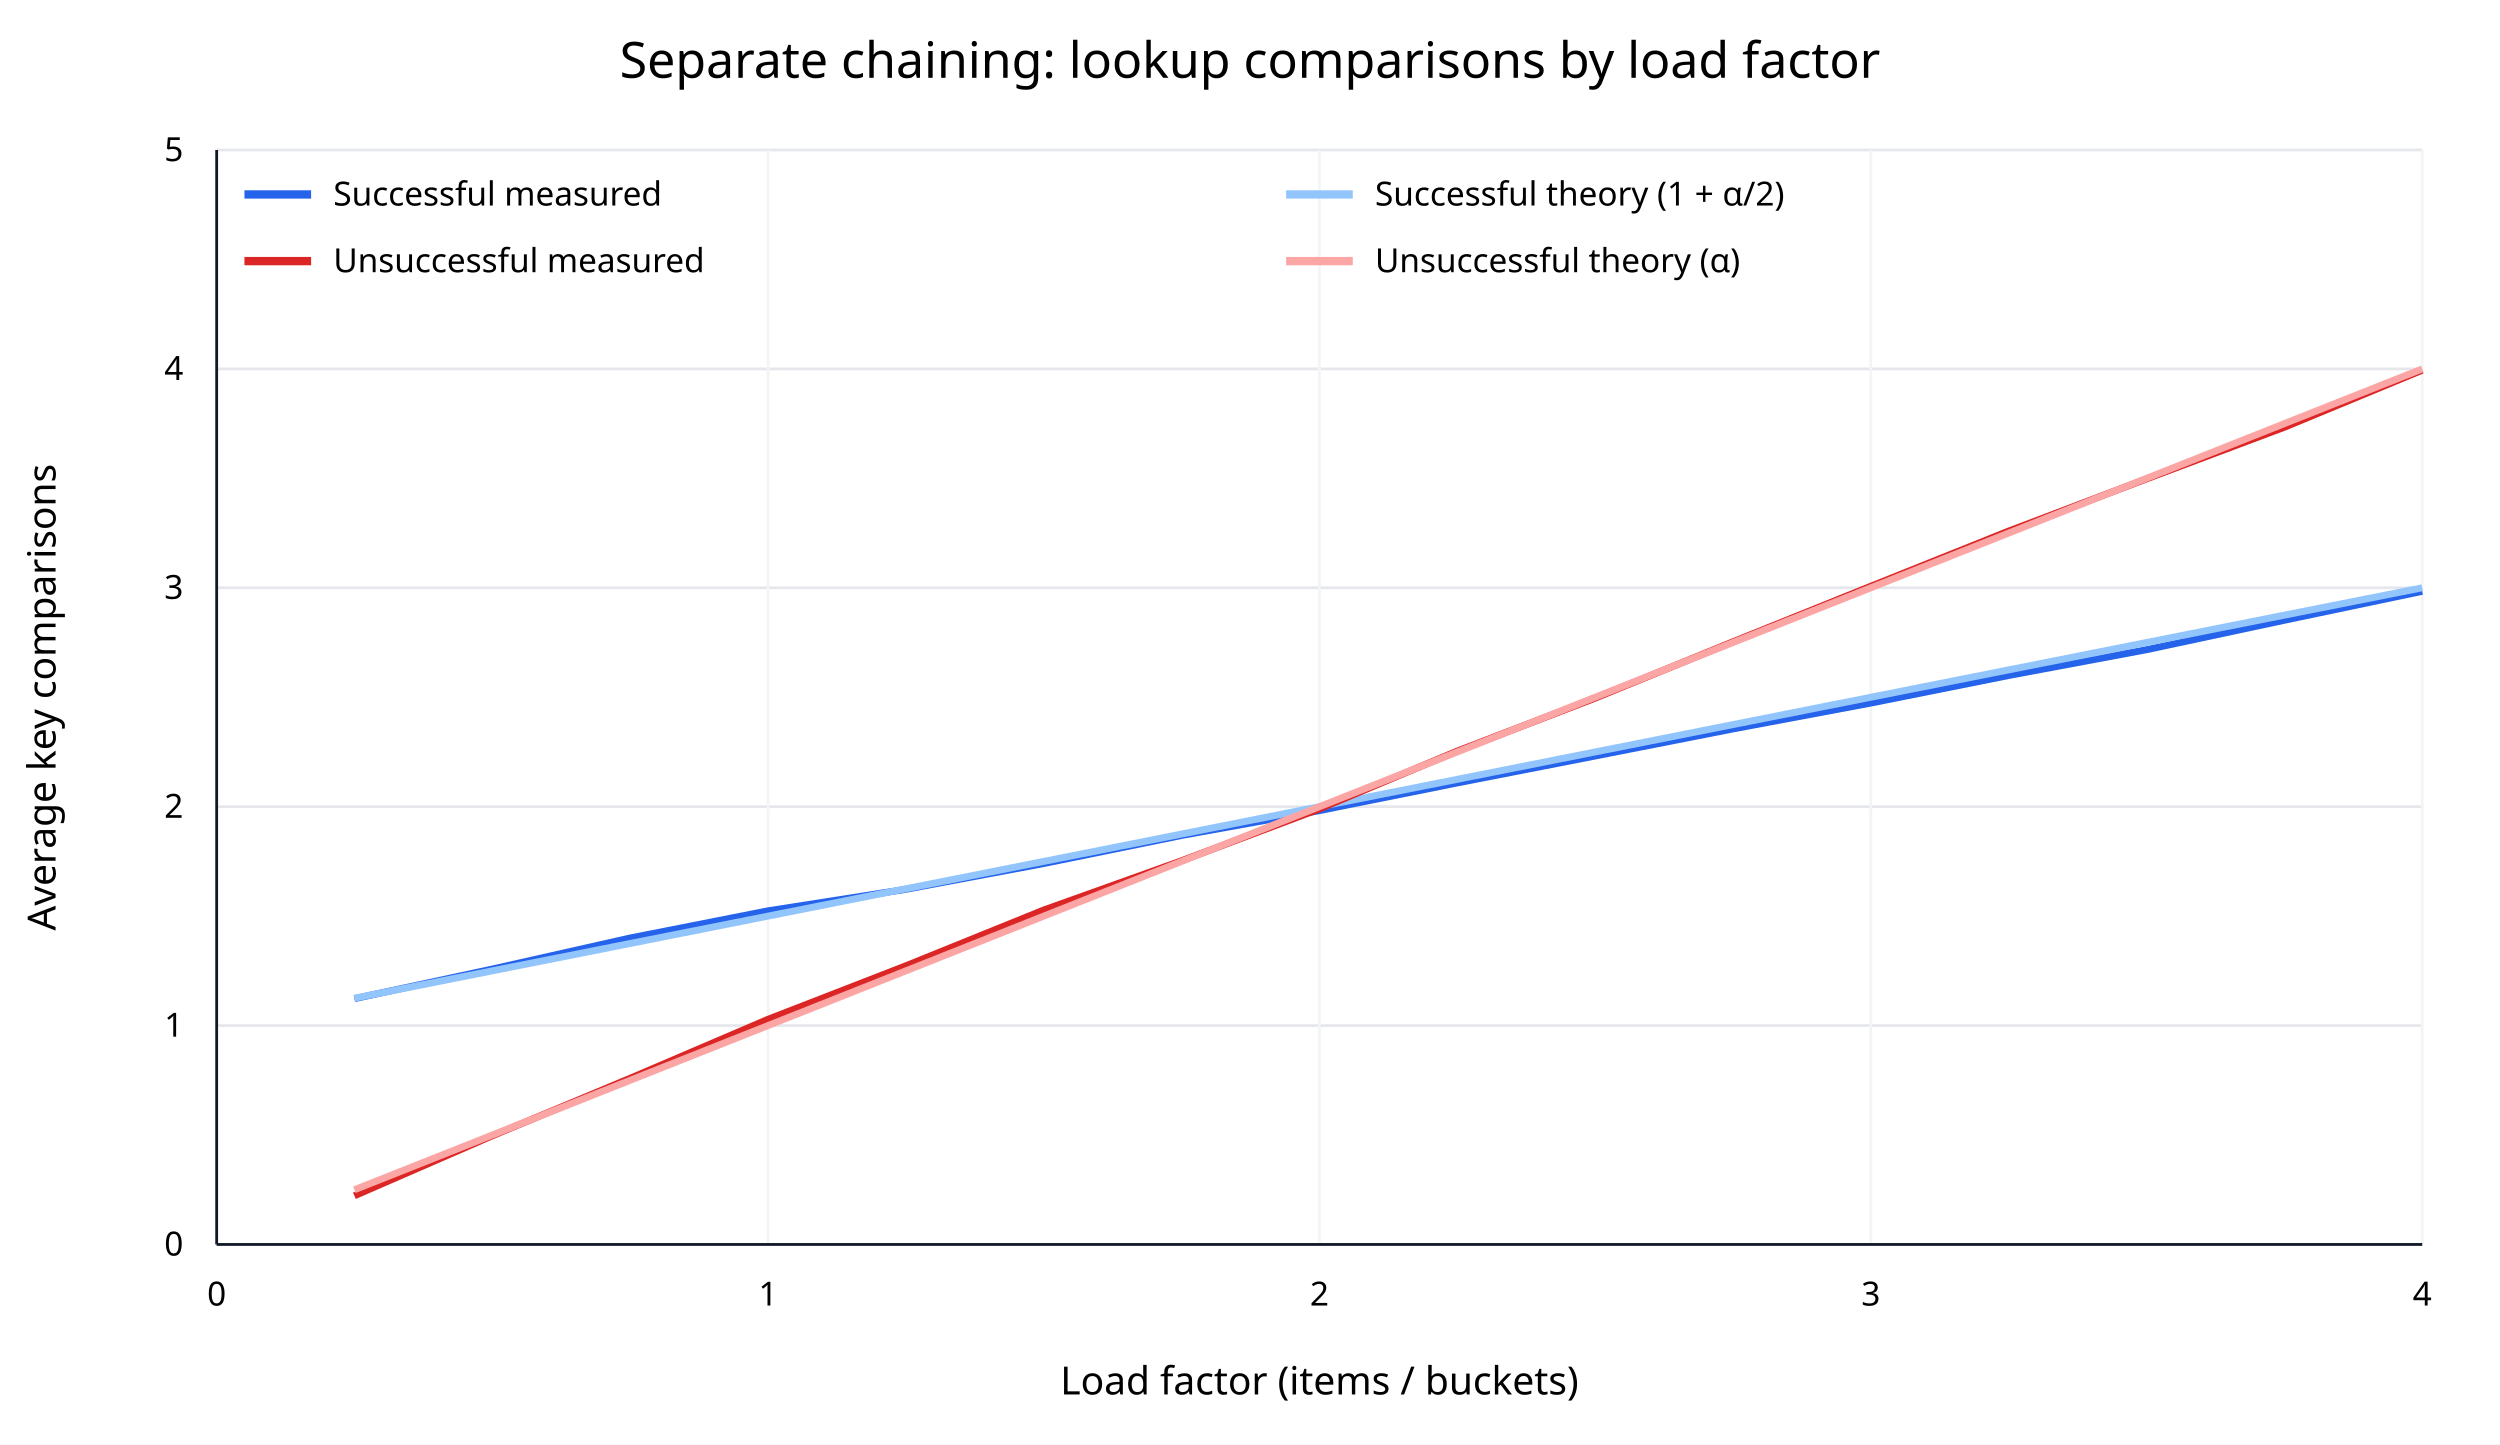
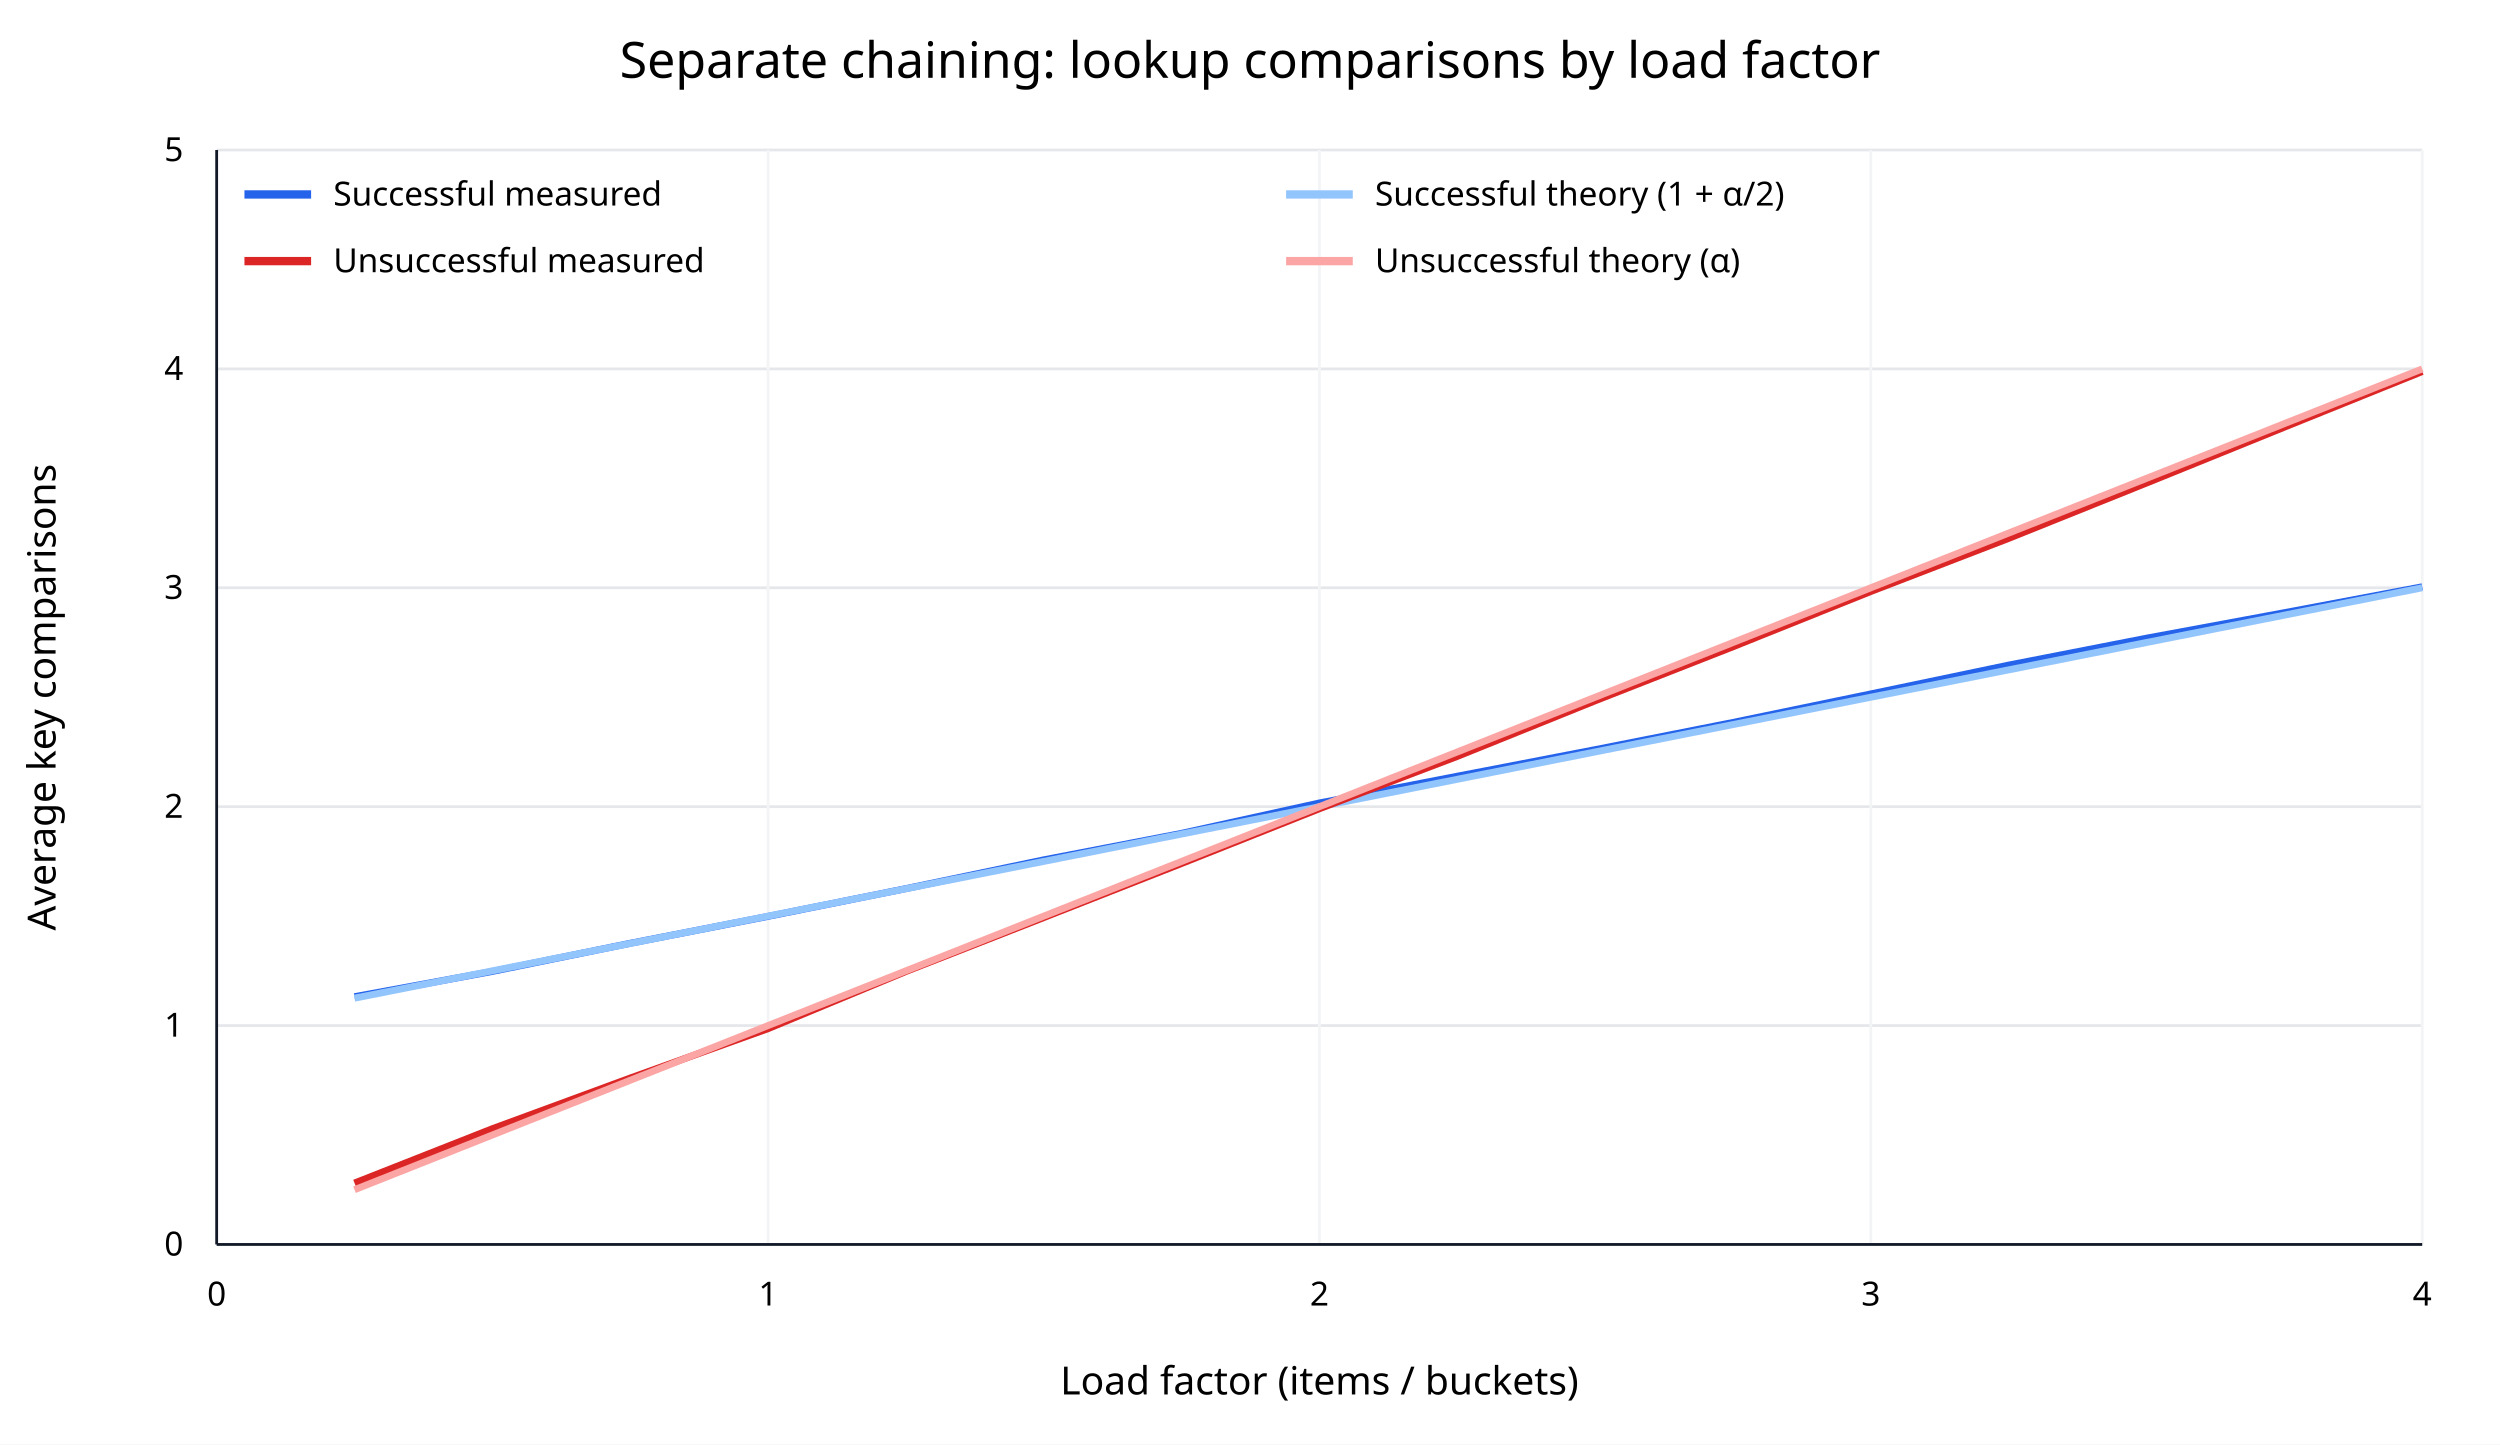
<svg xmlns="http://www.w3.org/2000/svg" width="900" height="520" viewBox="0 0 900 520">
  <rect width="100%" height="100%" fill="white" />
  <text x="450" y="28" text-anchor="middle" font-family="sans-serif" font-size="18">Separate chaining: lookup comparisons by load factor</text>
  <line x1="78" y1="448.00" x2="872" y2="448.00" stroke="#e5e7eb" />
  <text x="66" y="452.00" text-anchor="end" font-family="sans-serif" font-size="12">0</text>
  <line x1="78" y1="369.20" x2="872" y2="369.20" stroke="#e5e7eb" />
  <text x="66" y="373.20" text-anchor="end" font-family="sans-serif" font-size="12">1</text>
  <line x1="78" y1="290.40" x2="872" y2="290.40" stroke="#e5e7eb" />
  <text x="66" y="294.40" text-anchor="end" font-family="sans-serif" font-size="12">2</text>
  <line x1="78" y1="211.60" x2="872" y2="211.60" stroke="#e5e7eb" />
  <text x="66" y="215.60" text-anchor="end" font-family="sans-serif" font-size="12">3</text>
  <line x1="78" y1="132.80" x2="872" y2="132.80" stroke="#e5e7eb" />
  <text x="66" y="136.80" text-anchor="end" font-family="sans-serif" font-size="12">4</text>
  <line x1="78" y1="54.00" x2="872" y2="54.00" stroke="#e5e7eb" />
  <text x="66" y="58.00" text-anchor="end" font-family="sans-serif" font-size="12">5</text>
  <line x1="78.00" y1="54" x2="78.00" y2="448" stroke="#f3f4f6" />
  <text x="78.00" y="470" text-anchor="middle" font-family="sans-serif" font-size="12">0</text>
  <line x1="276.50" y1="54" x2="276.50" y2="448" stroke="#f3f4f6" />
  <text x="276.50" y="470" text-anchor="middle" font-family="sans-serif" font-size="12">1</text>
  <line x1="475.00" y1="54" x2="475.00" y2="448" stroke="#f3f4f6" />
  <text x="475.00" y="470" text-anchor="middle" font-family="sans-serif" font-size="12">2</text>
  <line x1="673.50" y1="54" x2="673.50" y2="448" stroke="#f3f4f6" />
  <text x="673.50" y="470" text-anchor="middle" font-family="sans-serif" font-size="12">3</text>
  <line x1="872.00" y1="54" x2="872.00" y2="448" stroke="#f3f4f6" />
  <text x="872.00" y="470" text-anchor="middle" font-family="sans-serif" font-size="12">4</text>
  <line x1="78" y1="54" x2="78" y2="448" stroke="#111827" />
  <line x1="78" y1="448" x2="872" y2="448" stroke="#111827" />
  <text x="475.0" y="502" text-anchor="middle" font-family="sans-serif" font-size="14">Load factor (items / buckets)</text>
  <text x="20" y="251.0" text-anchor="middle" transform="rotate(-90 20 251.0)" font-family="sans-serif" font-size="14">Average key comparisons</text>
-   <polyline points="127.58,359.51 177.15,348.87 226.92,337.66 276.50,327.89 326.08,320.15 375.85,310.85 425.42,300.75 475.00,291.81 524.58,281.86 574.15,272.18 623.92,262.40 673.50,253.10 723.08,243.18 772.85,233.87 822.42,223.28 872.00,212.87" fill="none" stroke="#2563eb" stroke-width="2.5" />
+   <polyline points="127.62,358.80 177.25,349.71 226.88,339.58 276.50,329.89 326.12,319.90 375.75,309.54 425.38,300.00 475.00,289.06 524.62,279.43 574.25,269.87 623.88,260.07 673.50,249.80 723.12,239.43 772.75,229.74 822.38,220.56 872.00,211.24" fill="none" stroke="#2563eb" stroke-width="2.5" />
  <line x1="88" y1="70" x2="112" y2="70" stroke="#2563eb" stroke-width="3" />
  <text x="120" y="74" font-family="sans-serif" font-size="12">Successful measured</text>
-   <polyline points="127.58,359.36 177.15,349.52 226.92,339.64 276.50,329.80 326.08,319.96 375.85,310.08 425.42,300.24 475.00,290.40 524.58,280.56 574.15,270.72 623.92,260.84 673.50,251.00 723.08,241.16 772.85,231.28 822.42,221.44 872.00,211.60" fill="none" stroke="#93c5fd" stroke-width="2.5" />
+   <polyline points="127.62,359.35 177.25,349.50 226.88,339.65 276.50,329.80 326.12,319.95 375.75,310.10 425.38,300.25 475.00,290.40 524.62,280.55 574.25,270.70 623.88,260.85 673.50,251.00 723.12,241.15 772.75,231.30 822.38,221.45 872.00,211.60" fill="none" stroke="#93c5fd" stroke-width="2.5" />
  <line x1="463" y1="70" x2="487" y2="70" stroke="#93c5fd" stroke-width="3" />
  <text x="495" y="74" font-family="sans-serif" font-size="12">Successful theory (1 + α/2)</text>
-   <polyline points="127.58,430.49 177.15,408.91 226.92,388.15 276.50,366.94 326.08,347.70 375.85,327.56 425.42,309.85 475.00,291.22 524.58,270.40 574.15,251.37 623.92,231.02 673.50,211.05 723.08,191.20 772.85,172.36 822.42,153.79 872.00,133.27" fill="none" stroke="#dc2626" stroke-width="2.5" />
+   <polyline points="127.62,425.89 177.25,406.33 226.88,388.09 276.50,370.32 326.12,349.73 375.75,330.33 425.38,310.85 475.00,291.14 524.62,272.31 574.25,252.29 623.88,232.83 673.50,212.93 723.12,193.82 772.75,173.89 822.38,153.78 872.00,133.76" fill="none" stroke="#dc2626" stroke-width="2.5" />
  <line x1="88" y1="94" x2="112" y2="94" stroke="#dc2626" stroke-width="3" />
  <text x="120" y="98" font-family="sans-serif" font-size="12">Unsuccessful measured</text>
-   <polyline points="127.58,428.32 177.15,408.64 226.92,388.88 276.50,369.20 326.08,349.52 375.85,329.76 425.42,310.08 475.00,290.40 524.58,270.72 574.15,251.04 623.92,231.28 673.50,211.60 723.08,191.92 772.85,172.16 822.42,152.48 872.00,132.80" fill="none" stroke="#fca5a5" stroke-width="2.5" />
+   <polyline points="127.62,428.30 177.25,408.60 226.88,388.90 276.50,369.20 326.12,349.50 375.75,329.80 425.38,310.10 475.00,290.40 524.62,270.70 574.25,251.00 623.88,231.30 673.50,211.60 723.12,191.90 772.75,172.20 822.38,152.50 872.00,132.80" fill="none" stroke="#fca5a5" stroke-width="2.5" />
  <line x1="463" y1="94" x2="487" y2="94" stroke="#fca5a5" stroke-width="3" />
  <text x="495" y="98" font-family="sans-serif" font-size="12">Unsuccessful theory (α)</text>
</svg>
